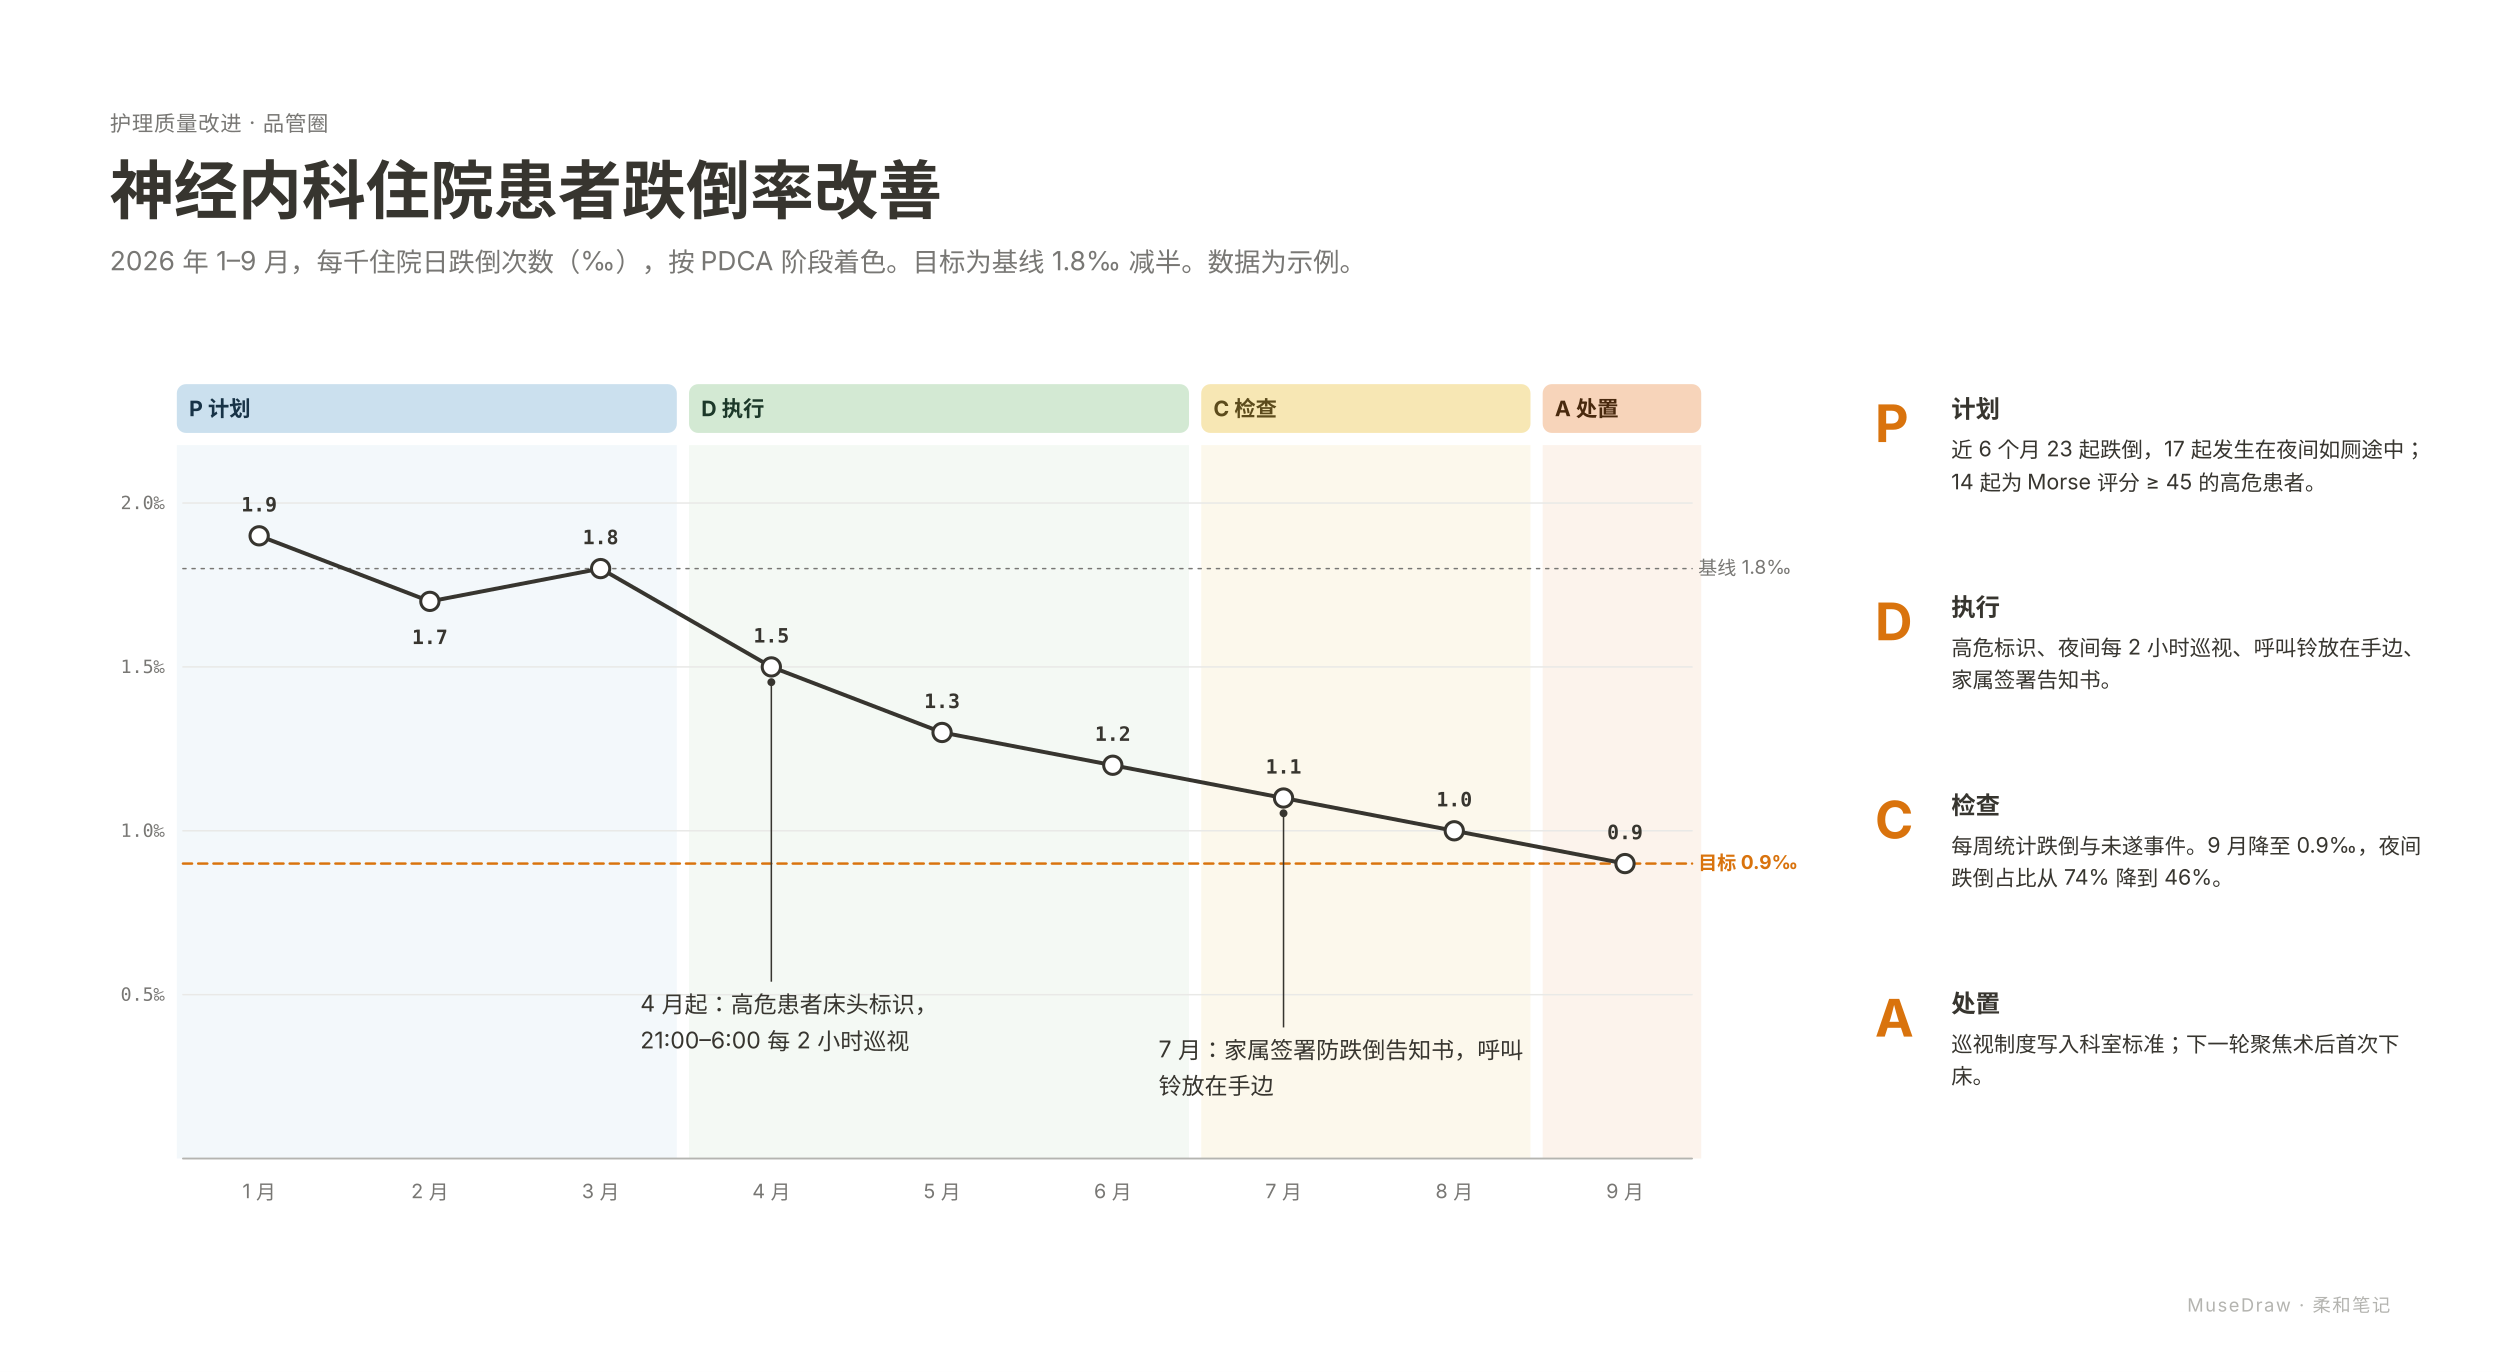
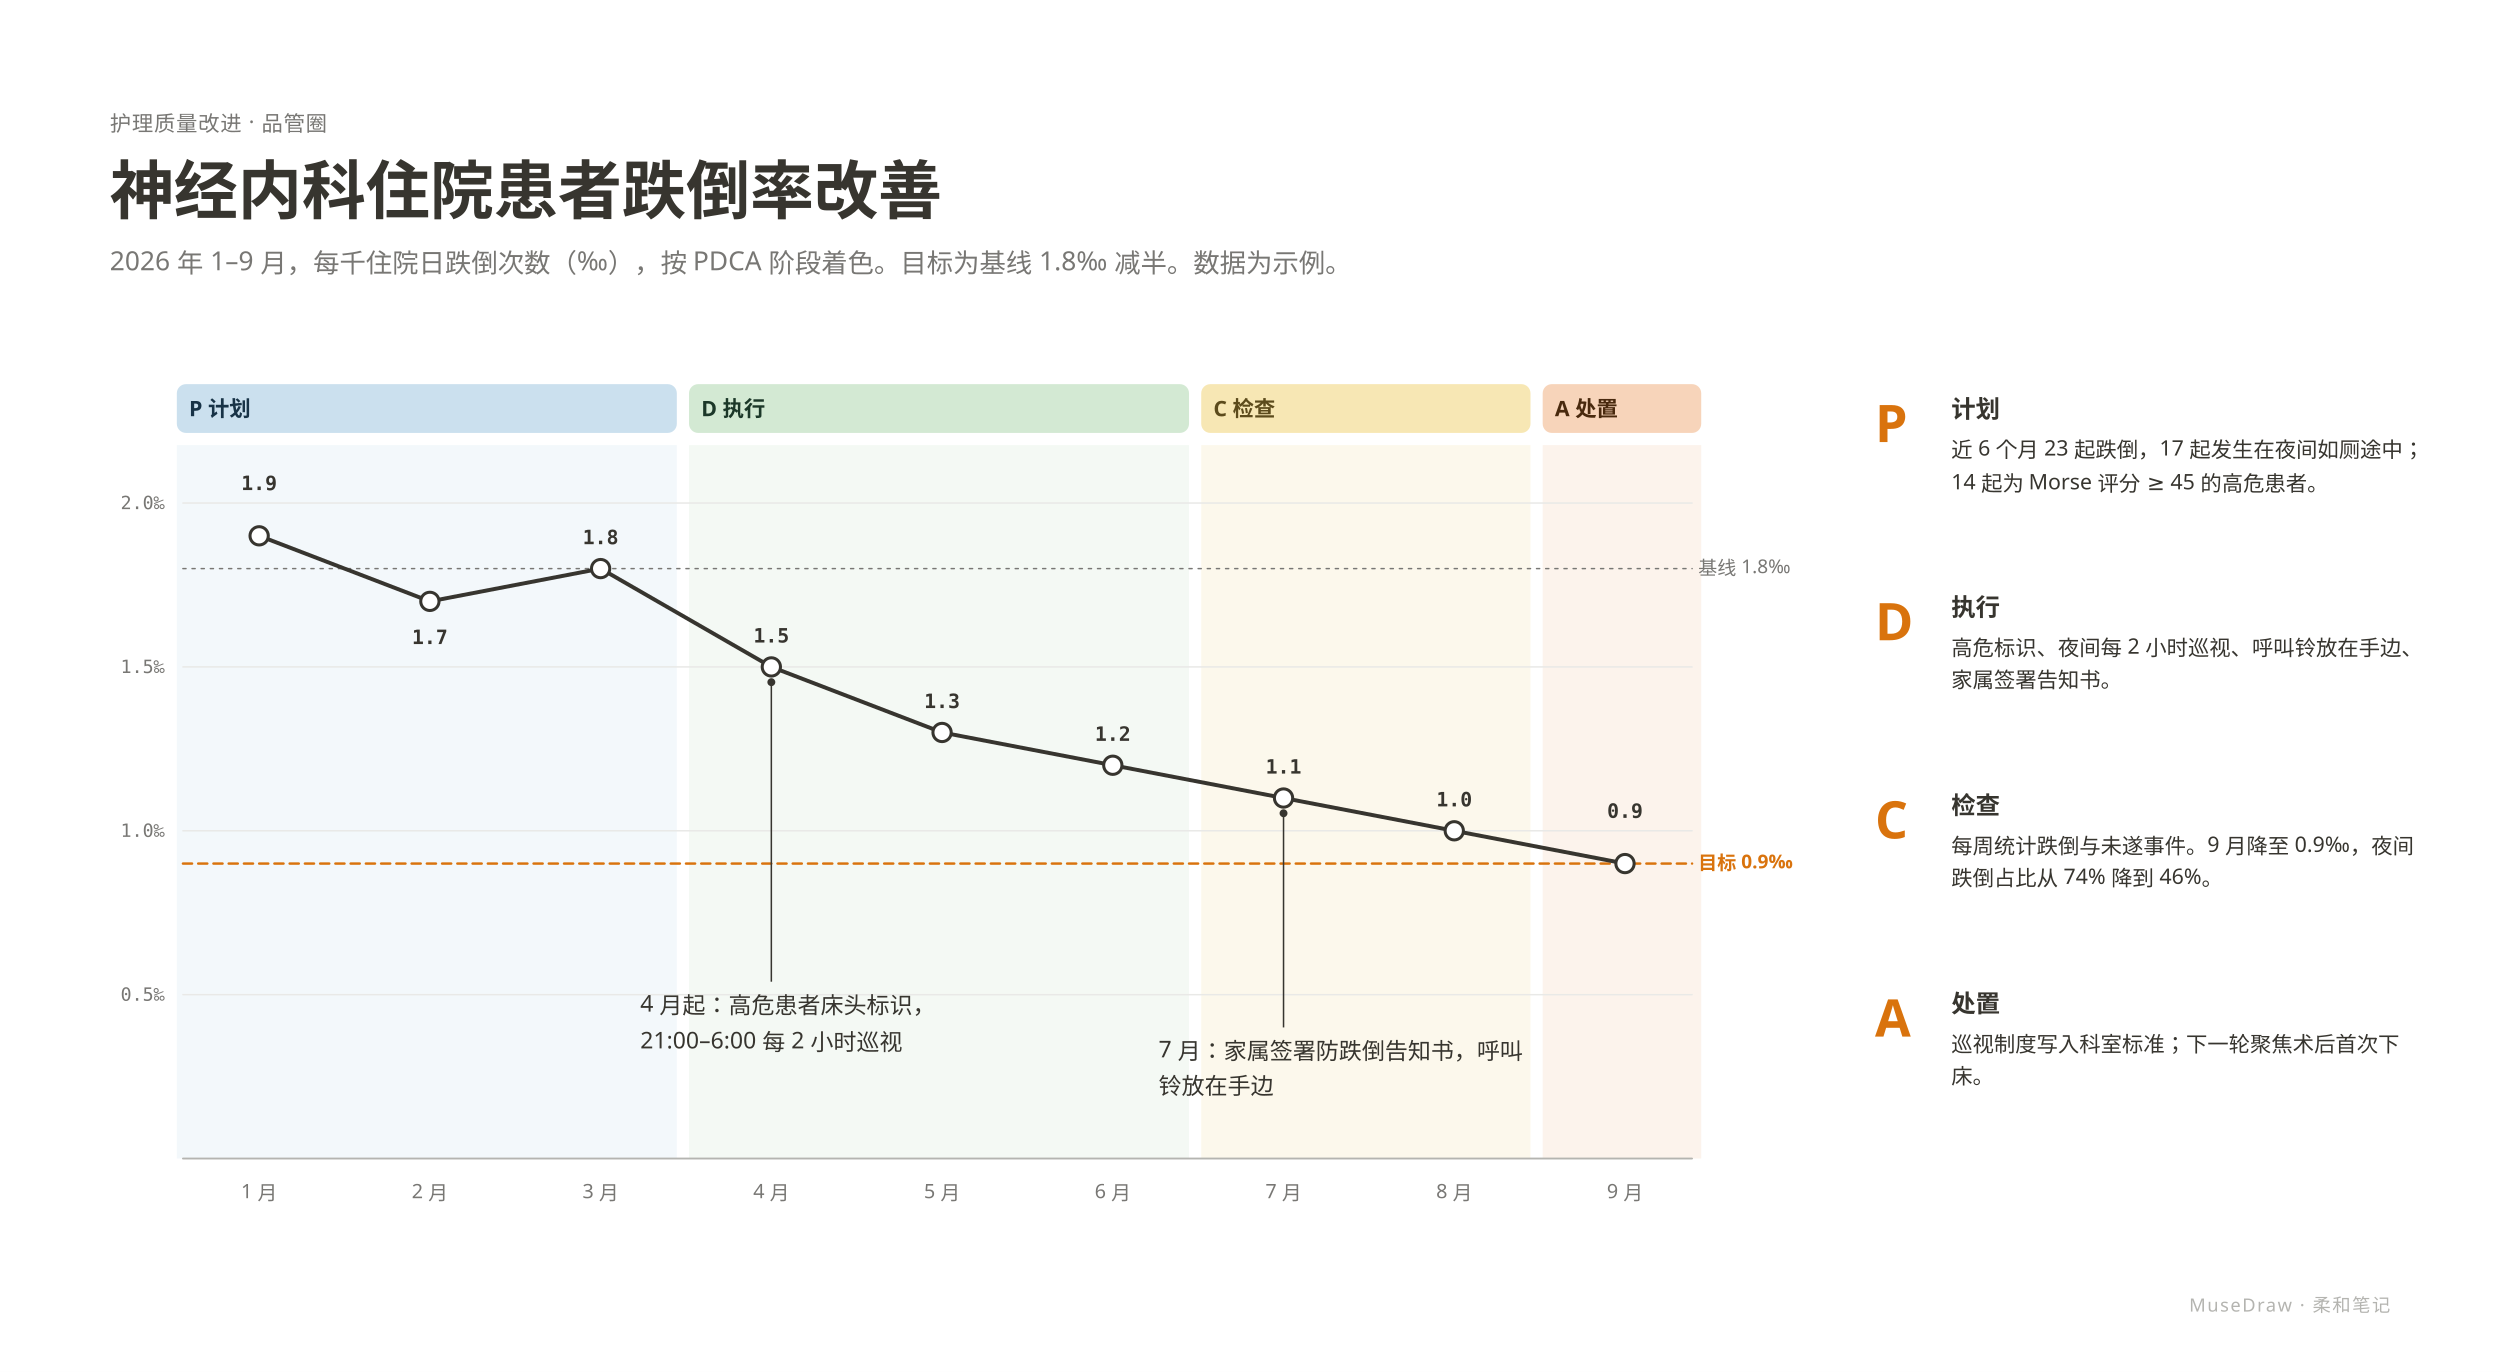
<svg xmlns="http://www.w3.org/2000/svg" viewBox="0 0 1640 900" width="1640" height="900" role="img" aria-labelledby="md-title md-desc" data-theme="pastel">
  <defs />
  <g id="background">
    <rect id="canvas" width="1640" height="900" fill="#FFFFFF" />
  </g>
  <g id="zones">
    <g id="bar-1" data-md="bar">
      <rect x="116" y="252" width="328" height="32" rx="6" fill="#CBE0EE" />
-       <text x="124" y="273.04" font-family="Noto Sans SC, Inter, sans-serif" font-size="14" font-weight="700" fill="#183347" text-anchor="start">
+       <text x="124" y="273.04" font-family="Segoe UI, Microsoft YaHei, sans-serif" font-size="14" font-weight="700" fill="#183347" text-anchor="start">
        <tspan x="124">P 计划</tspan>
      </text>
    </g>
    <g id="bar-2" data-md="bar">
      <rect x="116" y="292" width="328" height="468" rx="0" fill="#F3F8FB" />
    </g>
    <g id="bar-3" data-md="bar">
      <rect x="452" y="252" width="328" height="32" rx="6" fill="#D3E9D3" />
-       <text x="460" y="273.04" font-family="Noto Sans SC, Inter, sans-serif" font-size="14" font-weight="700" fill="#1C3829" text-anchor="start">
+       <text x="460" y="273.04" font-family="Segoe UI, Microsoft YaHei, sans-serif" font-size="14" font-weight="700" fill="#1C3829" text-anchor="start">
        <tspan x="460">D 执行</tspan>
      </text>
    </g>
    <g id="bar-4" data-md="bar">
      <rect x="452" y="292" width="328" height="468" rx="0" fill="#F4F9F4" />
    </g>
    <g id="bar-5" data-md="bar">
      <rect x="788" y="252" width="216" height="32" rx="6" fill="#F7E7B4" />
-       <text x="796" y="273.04" font-family="Noto Sans SC, Inter, sans-serif" font-size="14" font-weight="700" fill="#5C4B1C" text-anchor="start">
+       <text x="796" y="273.04" font-family="Segoe UI, Microsoft YaHei, sans-serif" font-size="14" font-weight="700" fill="#5C4B1C" text-anchor="start">
        <tspan x="796">C 检查</tspan>
      </text>
    </g>
    <g id="bar-6" data-md="bar">
      <rect x="788" y="292" width="216" height="468" rx="0" fill="#FCF8EC" />
    </g>
    <g id="bar-7" data-md="bar">
      <rect x="1012" y="252" width="104" height="32" rx="6" fill="#F7D4BA" />
-       <text x="1020" y="273.04" font-family="Noto Sans SC, Inter, sans-serif" font-size="14" font-weight="700" fill="#49290E" text-anchor="start">
+       <text x="1020" y="273.04" font-family="Segoe UI, Microsoft YaHei, sans-serif" font-size="14" font-weight="700" fill="#49290E" text-anchor="start">
        <tspan x="1020">A 处置</tspan>
      </text>
    </g>
    <g id="bar-8" data-md="bar">
      <rect x="1012" y="292" width="104" height="468" rx="0" fill="#FCF3EC" />
    </g>
-     <path id="line-1" d="M120 652.5 L1110 652.5" fill="none" stroke="#E9E9E7" stroke-width="1" stroke-linecap="round" />
-     <path id="line-2" d="M120 545 L1110 545" fill="none" stroke="#E9E9E7" stroke-width="1" stroke-linecap="round" />
-     <path id="line-3" d="M120 437.5 L1110 437.5" fill="none" stroke="#E9E9E7" stroke-width="1" stroke-linecap="round" />
-     <path id="line-4" d="M120 330 L1110 330" fill="none" stroke="#E9E9E7" stroke-width="1" stroke-linecap="round" />
-     <path id="line-5" d="M120 760 L1110 760" fill="none" stroke="#B4B4B0" stroke-width="1.2" stroke-linecap="round" />
-     <path id="line-6" d="M120 373 L1110 373" fill="none" stroke="#787774" stroke-width="1" stroke-dasharray="2 4" stroke-linecap="round" />
-     <path id="line-7" d="M120 566.5 L1110 566.5" fill="none" stroke="#D9730D" stroke-width="1.6" stroke-dasharray="6 4" stroke-linecap="round" />
-     <path id="line-8" d="M170 351.5 L282 394.5 L394 373 L506 437.5 L618 480.5 L730 502 L842 523.5 L954 545 L1066 566.5" fill="none" stroke="#37352F" stroke-width="2.6" stroke-linecap="round" />
+     <path id="line-1" data-md-line="line-1" d="M120 652.5 L1110 652.5" fill="none" stroke="#E9E9E7" stroke-width="1" stroke-linecap="round" />
+     <path id="line-2" data-md-line="line-2" d="M120 545 L1110 545" fill="none" stroke="#E9E9E7" stroke-width="1" stroke-linecap="round" />
+     <path id="line-3" data-md-line="line-3" d="M120 437.5 L1110 437.5" fill="none" stroke="#E9E9E7" stroke-width="1" stroke-linecap="round" />
+     <path id="line-4" data-md-line="line-4" d="M120 330 L1110 330" fill="none" stroke="#E9E9E7" stroke-width="1" stroke-linecap="round" />
+     <path id="line-5" data-md-line="line-5" d="M120 760 L1110 760" fill="none" stroke="#B4B4B0" stroke-width="1.2" stroke-linecap="round" />
+     <path id="line-6" data-md-line="line-6" d="M120 373 L1110 373" fill="none" stroke="#787774" stroke-width="1" stroke-dasharray="2 4" stroke-linecap="round" />
+     <path id="line-7" data-md-line="line-7" d="M120 566.5 L1110 566.5" fill="none" stroke="#D9730D" stroke-width="1.6" stroke-dasharray="6 4" stroke-linecap="round" />
+     <path id="line-8" data-md-line="line-8" d="M170 351.5 L282 394.5 L394 373 L506 437.5 L618 480.5 L730 502 L842 523.5 L954 545 L1066 566.5" fill="none" stroke="#37352F" stroke-width="2.6" stroke-linecap="round" />
  </g>
  <g id="edges" />
  <g id="nodes">
    <g id="pt0" data-md="node" data-box="164,345.5,12,12" data-shape="circle" data-label="inside">
      <ellipse cx="170" cy="351.5" rx="6" ry="6" fill="#FFFFFF" stroke="#37352F" stroke-width="2" />
    </g>
    <g id="pt1" data-md="node" data-box="276,388.5,12,12" data-shape="circle" data-label="inside">
      <ellipse cx="282" cy="394.5" rx="6" ry="6" fill="#FFFFFF" stroke="#37352F" stroke-width="2" />
    </g>
    <g id="pt2" data-md="node" data-box="388,367,12,12" data-shape="circle" data-label="inside">
      <ellipse cx="394" cy="373" rx="6" ry="6" fill="#FFFFFF" stroke="#37352F" stroke-width="2" />
    </g>
    <g id="pt3" data-md="node" data-box="500,431.5,12,12" data-shape="circle" data-label="inside">
      <ellipse cx="506" cy="437.5" rx="6" ry="6" fill="#FFFFFF" stroke="#37352F" stroke-width="2" />
    </g>
    <g id="pt4" data-md="node" data-box="612,474.5,12,12" data-shape="circle" data-label="inside">
      <ellipse cx="618" cy="480.5" rx="6" ry="6" fill="#FFFFFF" stroke="#37352F" stroke-width="2" />
    </g>
    <g id="pt5" data-md="node" data-box="724,496,12,12" data-shape="circle" data-label="inside">
      <ellipse cx="730" cy="502" rx="6" ry="6" fill="#FFFFFF" stroke="#37352F" stroke-width="2" />
    </g>
    <g id="pt6" data-md="node" data-box="836,517.5,12,12" data-shape="circle" data-label="inside">
      <ellipse cx="842" cy="523.5" rx="6" ry="6" fill="#FFFFFF" stroke="#37352F" stroke-width="2" />
    </g>
    <g id="pt7" data-md="node" data-box="948,539,12,12" data-shape="circle" data-label="inside">
      <ellipse cx="954" cy="545" rx="6" ry="6" fill="#FFFFFF" stroke="#37352F" stroke-width="2" />
    </g>
    <g id="pt8" data-md="node" data-box="1060,560.5,12,12" data-shape="circle" data-label="inside">
      <ellipse cx="1066" cy="566.5" rx="6" ry="6" fill="#FFFFFF" stroke="#37352F" stroke-width="2" />
    </g>
  </g>
  <g id="edge-labels" />
  <g id="notes">
    <g id="note-1" data-md="note" data-box="420,650,260,48.32">
      <g>
-         <text x="420" y="663.59" font-family="Noto Sans SC, Inter, sans-serif" font-size="15.1" font-weight="400" fill="#37352F" text-anchor="start">
+         <text x="420" y="663.59" font-family="Segoe UI, Microsoft YaHei, sans-serif" font-size="15.1" font-weight="400" fill="#37352F" text-anchor="start">
          <tspan x="420">4 月起：高危患者床头标识，</tspan>
          <tspan x="420" dy="24.16">21:00–6:00 每 2 小时巡视</tspan>
        </text>
      </g>
      <path d="M506 644 L506 447.5" fill="none" stroke="#37352F" stroke-width="1" />
      <circle cx="506" cy="447.5" r="2.6" fill="#37352F" />
    </g>
    <g id="note-2" data-md="note" data-box="760,680,250,48.32">
      <g>
-         <text x="760" y="693.59" font-family="Noto Sans SC, Inter, sans-serif" font-size="15.1" font-weight="400" fill="#37352F" text-anchor="start">
+         <text x="760" y="693.59" font-family="Segoe UI, Microsoft YaHei, sans-serif" font-size="15.1" font-weight="400" fill="#37352F" text-anchor="start">
          <tspan x="760">7 月：家属签署防跌倒告知书，呼叫</tspan>
          <tspan x="760" dy="24.16">铃放在手边</tspan>
        </text>
      </g>
      <path d="M842 674 L842 533.5" fill="none" stroke="#37352F" stroke-width="1" />
      <circle cx="842" cy="533.5" r="2.6" fill="#37352F" />
    </g>
  </g>
  <g id="legend" />
  <g id="texts">
-     <text x="108" y="656.5" font-family="JetBrains Mono, Noto Sans SC, monospace" font-size="12" font-weight="400" fill="#787774" text-anchor="end">
-       <tspan x="108">0.5‰</tspan>
-     </text>
-     <text x="108" y="549" font-family="JetBrains Mono, Noto Sans SC, monospace" font-size="12" font-weight="400" fill="#787774" text-anchor="end">
-       <tspan x="108">1.0‰</tspan>
-     </text>
-     <text x="108" y="441.5" font-family="JetBrains Mono, Noto Sans SC, monospace" font-size="12" font-weight="400" fill="#787774" text-anchor="end">
-       <tspan x="108">1.5‰</tspan>
-     </text>
-     <text x="108" y="334" font-family="JetBrains Mono, Noto Sans SC, monospace" font-size="12" font-weight="400" fill="#787774" text-anchor="end">
-       <tspan x="108">2.0‰</tspan>
-     </text>
-     <text x="170" y="786" font-family="Noto Sans SC, Inter, sans-serif" font-size="13" font-weight="400" fill="#787774" text-anchor="middle">
-       <tspan x="170">1 月</tspan>
-     </text>
-     <text x="282" y="786" font-family="Noto Sans SC, Inter, sans-serif" font-size="13" font-weight="400" fill="#787774" text-anchor="middle">
-       <tspan x="282">2 月</tspan>
-     </text>
-     <text x="394" y="786" font-family="Noto Sans SC, Inter, sans-serif" font-size="13" font-weight="400" fill="#787774" text-anchor="middle">
-       <tspan x="394">3 月</tspan>
-     </text>
-     <text x="506" y="786" font-family="Noto Sans SC, Inter, sans-serif" font-size="13" font-weight="400" fill="#787774" text-anchor="middle">
-       <tspan x="506">4 月</tspan>
-     </text>
-     <text x="618" y="786" font-family="Noto Sans SC, Inter, sans-serif" font-size="13" font-weight="400" fill="#787774" text-anchor="middle">
-       <tspan x="618">5 月</tspan>
-     </text>
-     <text x="730" y="786" font-family="Noto Sans SC, Inter, sans-serif" font-size="13" font-weight="400" fill="#787774" text-anchor="middle">
-       <tspan x="730">6 月</tspan>
-     </text>
-     <text x="842" y="786" font-family="Noto Sans SC, Inter, sans-serif" font-size="13" font-weight="400" fill="#787774" text-anchor="middle">
-       <tspan x="842">7 月</tspan>
-     </text>
-     <text x="954" y="786" font-family="Noto Sans SC, Inter, sans-serif" font-size="13" font-weight="400" fill="#787774" text-anchor="middle">
-       <tspan x="954">8 月</tspan>
-     </text>
-     <text x="1066" y="786" font-family="Noto Sans SC, Inter, sans-serif" font-size="13" font-weight="400" fill="#787774" text-anchor="middle">
-       <tspan x="1066">9 月</tspan>
-     </text>
-     <text x="1114" y="377" font-family="Noto Sans SC, Inter, sans-serif" font-size="12.5" font-weight="400" fill="#787774" text-anchor="start">
-       <tspan x="1114">基线 1.8‰</tspan>
-     </text>
-     <text x="1114" y="570.5" font-family="Noto Sans SC, Inter, sans-serif" font-size="12.5" font-weight="700" fill="#D9730D" text-anchor="start">
-       <tspan x="1114">目标 0.9‰</tspan>
-     </text>
-     <text x="170" y="335.5" font-family="JetBrains Mono, Noto Sans SC, monospace" font-size="13" font-weight="700" fill="#37352F" text-anchor="middle">
-       <tspan x="170">1.9</tspan>
-     </text>
-     <text x="282" y="422.5" font-family="JetBrains Mono, Noto Sans SC, monospace" font-size="13" font-weight="700" fill="#37352F" text-anchor="middle">
-       <tspan x="282">1.7</tspan>
-     </text>
-     <text x="394" y="357" font-family="JetBrains Mono, Noto Sans SC, monospace" font-size="13" font-weight="700" fill="#37352F" text-anchor="middle">
-       <tspan x="394">1.8</tspan>
-     </text>
-     <text x="506" y="421.5" font-family="JetBrains Mono, Noto Sans SC, monospace" font-size="13" font-weight="700" fill="#37352F" text-anchor="middle">
-       <tspan x="506">1.5</tspan>
-     </text>
-     <text x="618" y="464.5" font-family="JetBrains Mono, Noto Sans SC, monospace" font-size="13" font-weight="700" fill="#37352F" text-anchor="middle">
-       <tspan x="618">1.3</tspan>
-     </text>
-     <text x="730" y="486" font-family="JetBrains Mono, Noto Sans SC, monospace" font-size="13" font-weight="700" fill="#37352F" text-anchor="middle">
-       <tspan x="730">1.2</tspan>
-     </text>
-     <text x="842" y="507.5" font-family="JetBrains Mono, Noto Sans SC, monospace" font-size="13" font-weight="700" fill="#37352F" text-anchor="middle">
-       <tspan x="842">1.1</tspan>
-     </text>
-     <text x="954" y="529" font-family="JetBrains Mono, Noto Sans SC, monospace" font-size="13" font-weight="700" fill="#37352F" text-anchor="middle">
-       <tspan x="954">1.0</tspan>
-     </text>
-     <text x="1066" y="550.5" font-family="JetBrains Mono, Noto Sans SC, monospace" font-size="13" font-weight="700" fill="#37352F" text-anchor="middle">
-       <tspan x="1066">0.9</tspan>
-     </text>
-     <text x="1230" y="290" font-family="Noto Sans SC, Inter, sans-serif" font-size="34" font-weight="700" fill="#D9730D" text-anchor="start">
-       <tspan x="1230">P</tspan>
-     </text>
-     <text x="1280" y="274" font-family="Noto Sans SC, Inter, sans-serif" font-size="16" font-weight="700" fill="#37352F" text-anchor="start">
-       <tspan x="1280">计划</tspan>
-     </text>
-     <text x="1280" y="300" font-family="Noto Sans SC, Inter, sans-serif" font-size="14" font-weight="400" fill="#37352F" text-anchor="start">
-       <tspan x="1280">近 6 个月 23 起跌倒，17 起发生在夜间如厕途中；</tspan>
-       <tspan x="1280" dy="21">14 起为 Morse 评分 ≥ 45 的高危患者。</tspan>
-     </text>
-     <text x="1230" y="420" font-family="Noto Sans SC, Inter, sans-serif" font-size="34" font-weight="700" fill="#D9730D" text-anchor="start">
-       <tspan x="1230">D</tspan>
-     </text>
-     <text x="1280" y="404" font-family="Noto Sans SC, Inter, sans-serif" font-size="16" font-weight="700" fill="#37352F" text-anchor="start">
-       <tspan x="1280">执行</tspan>
-     </text>
-     <text x="1280" y="430" font-family="Noto Sans SC, Inter, sans-serif" font-size="14" font-weight="400" fill="#37352F" text-anchor="start">
-       <tspan x="1280">高危标识、夜间每 2 小时巡视、呼叫铃放在手边、</tspan>
-       <tspan x="1280" dy="21">家属签署告知书。</tspan>
-     </text>
-     <text x="1230" y="550" font-family="Noto Sans SC, Inter, sans-serif" font-size="34" font-weight="700" fill="#D9730D" text-anchor="start">
-       <tspan x="1230">C</tspan>
-     </text>
-     <text x="1280" y="534" font-family="Noto Sans SC, Inter, sans-serif" font-size="16" font-weight="700" fill="#37352F" text-anchor="start">
-       <tspan x="1280">检查</tspan>
-     </text>
-     <text x="1280" y="560" font-family="Noto Sans SC, Inter, sans-serif" font-size="14" font-weight="400" fill="#37352F" text-anchor="start">
-       <tspan x="1280">每周统计跌倒与未遂事件。9 月降至 0.9‰，夜间</tspan>
-       <tspan x="1280" dy="21">跌倒占比从 74% 降到 46%。</tspan>
-     </text>
-     <text x="1230" y="680" font-family="Noto Sans SC, Inter, sans-serif" font-size="34" font-weight="700" fill="#D9730D" text-anchor="start">
-       <tspan x="1230">A</tspan>
-     </text>
-     <text x="1280" y="664" font-family="Noto Sans SC, Inter, sans-serif" font-size="16" font-weight="700" fill="#37352F" text-anchor="start">
-       <tspan x="1280">处置</tspan>
-     </text>
-     <text x="1280" y="690" font-family="Noto Sans SC, Inter, sans-serif" font-size="14" font-weight="400" fill="#37352F" text-anchor="start">
-       <tspan x="1280">巡视制度写入科室标准；下一轮聚焦术后首次下</tspan>
-       <tspan x="1280" dy="21">床。</tspan>
-     </text>
+     <g data-md-free-text="free-text-1">
+       <text x="108" y="656.5" font-family="Consolas, Microsoft YaHei, monospace" font-size="12" font-weight="400" fill="#787774" text-anchor="end">
+         <tspan x="108">0.5‰</tspan>
+       </text>
+     </g>
+     <g data-md-free-text="free-text-2">
+       <text x="108" y="549" font-family="Consolas, Microsoft YaHei, monospace" font-size="12" font-weight="400" fill="#787774" text-anchor="end">
+         <tspan x="108">1.0‰</tspan>
+       </text>
+     </g>
+     <g data-md-free-text="free-text-3">
+       <text x="108" y="441.5" font-family="Consolas, Microsoft YaHei, monospace" font-size="12" font-weight="400" fill="#787774" text-anchor="end">
+         <tspan x="108">1.5‰</tspan>
+       </text>
+     </g>
+     <g data-md-free-text="free-text-4">
+       <text x="108" y="334" font-family="Consolas, Microsoft YaHei, monospace" font-size="12" font-weight="400" fill="#787774" text-anchor="end">
+         <tspan x="108">2.0‰</tspan>
+       </text>
+     </g>
+     <g data-md-free-text="free-text-5">
+       <text x="170" y="786" font-family="Segoe UI, Microsoft YaHei, sans-serif" font-size="13" font-weight="400" fill="#787774" text-anchor="middle">
+         <tspan x="170">1 月</tspan>
+       </text>
+     </g>
+     <g data-md-free-text="free-text-6">
+       <text x="282" y="786" font-family="Segoe UI, Microsoft YaHei, sans-serif" font-size="13" font-weight="400" fill="#787774" text-anchor="middle">
+         <tspan x="282">2 月</tspan>
+       </text>
+     </g>
+     <g data-md-free-text="free-text-7">
+       <text x="394" y="786" font-family="Segoe UI, Microsoft YaHei, sans-serif" font-size="13" font-weight="400" fill="#787774" text-anchor="middle">
+         <tspan x="394">3 月</tspan>
+       </text>
+     </g>
+     <g data-md-free-text="free-text-8">
+       <text x="506" y="786" font-family="Segoe UI, Microsoft YaHei, sans-serif" font-size="13" font-weight="400" fill="#787774" text-anchor="middle">
+         <tspan x="506">4 月</tspan>
+       </text>
+     </g>
+     <g data-md-free-text="free-text-9">
+       <text x="618" y="786" font-family="Segoe UI, Microsoft YaHei, sans-serif" font-size="13" font-weight="400" fill="#787774" text-anchor="middle">
+         <tspan x="618">5 月</tspan>
+       </text>
+     </g>
+     <g data-md-free-text="free-text-10">
+       <text x="730" y="786" font-family="Segoe UI, Microsoft YaHei, sans-serif" font-size="13" font-weight="400" fill="#787774" text-anchor="middle">
+         <tspan x="730">6 月</tspan>
+       </text>
+     </g>
+     <g data-md-free-text="free-text-11">
+       <text x="842" y="786" font-family="Segoe UI, Microsoft YaHei, sans-serif" font-size="13" font-weight="400" fill="#787774" text-anchor="middle">
+         <tspan x="842">7 月</tspan>
+       </text>
+     </g>
+     <g data-md-free-text="free-text-12">
+       <text x="954" y="786" font-family="Segoe UI, Microsoft YaHei, sans-serif" font-size="13" font-weight="400" fill="#787774" text-anchor="middle">
+         <tspan x="954">8 月</tspan>
+       </text>
+     </g>
+     <g data-md-free-text="free-text-13">
+       <text x="1066" y="786" font-family="Segoe UI, Microsoft YaHei, sans-serif" font-size="13" font-weight="400" fill="#787774" text-anchor="middle">
+         <tspan x="1066">9 月</tspan>
+       </text>
+     </g>
+     <g data-md-free-text="free-text-14">
+       <text x="1114" y="377" font-family="Segoe UI, Microsoft YaHei, sans-serif" font-size="12.5" font-weight="400" fill="#787774" text-anchor="start">
+         <tspan x="1114">基线 1.8‰</tspan>
+       </text>
+     </g>
+     <g data-md-free-text="free-text-15">
+       <text x="1114" y="570.5" font-family="Segoe UI, Microsoft YaHei, sans-serif" font-size="12.5" font-weight="700" fill="#D9730D" text-anchor="start">
+         <tspan x="1114">目标 0.9‰</tspan>
+       </text>
+     </g>
+     <g data-md-free-text="free-text-16">
+       <text x="170" y="321.5" font-family="Consolas, Microsoft YaHei, monospace" font-size="13" font-weight="700" fill="#37352F" text-anchor="middle">
+         <tspan x="170">1.9</tspan>
+       </text>
+     </g>
+     <g data-md-free-text="free-text-17">
+       <text x="282" y="422.5" font-family="Consolas, Microsoft YaHei, monospace" font-size="13" font-weight="700" fill="#37352F" text-anchor="middle">
+         <tspan x="282">1.7</tspan>
+       </text>
+     </g>
+     <g data-md-free-text="free-text-18">
+       <text x="394" y="357" font-family="Consolas, Microsoft YaHei, monospace" font-size="13" font-weight="700" fill="#37352F" text-anchor="middle">
+         <tspan x="394">1.8</tspan>
+       </text>
+     </g>
+     <g data-md-free-text="free-text-19">
+       <text x="506" y="421.5" font-family="Consolas, Microsoft YaHei, monospace" font-size="13" font-weight="700" fill="#37352F" text-anchor="middle">
+         <tspan x="506">1.5</tspan>
+       </text>
+     </g>
+     <g data-md-free-text="free-text-20">
+       <text x="618" y="464.5" font-family="Consolas, Microsoft YaHei, monospace" font-size="13" font-weight="700" fill="#37352F" text-anchor="middle">
+         <tspan x="618">1.3</tspan>
+       </text>
+     </g>
+     <g data-md-free-text="free-text-21">
+       <text x="730" y="486" font-family="Consolas, Microsoft YaHei, monospace" font-size="13" font-weight="700" fill="#37352F" text-anchor="middle">
+         <tspan x="730">1.2</tspan>
+       </text>
+     </g>
+     <g data-md-free-text="free-text-22">
+       <text x="842" y="507.5" font-family="Consolas, Microsoft YaHei, monospace" font-size="13" font-weight="700" fill="#37352F" text-anchor="middle">
+         <tspan x="842">1.1</tspan>
+       </text>
+     </g>
+     <g data-md-free-text="free-text-23">
+       <text x="954" y="529" font-family="Consolas, Microsoft YaHei, monospace" font-size="13" font-weight="700" fill="#37352F" text-anchor="middle">
+         <tspan x="954">1.0</tspan>
+       </text>
+     </g>
+     <g data-md-free-text="free-text-24">
+       <text x="1066" y="536.5" font-family="Consolas, Microsoft YaHei, monospace" font-size="13" font-weight="700" fill="#37352F" text-anchor="middle">
+         <tspan x="1066">0.9</tspan>
+       </text>
+     </g>
+     <g data-md-free-text="free-text-25">
+       <text x="1230" y="290" font-family="Segoe UI, Microsoft YaHei, sans-serif" font-size="34" font-weight="700" fill="#D9730D" text-anchor="start">
+         <tspan x="1230">P</tspan>
+       </text>
+     </g>
+     <g data-md-free-text="free-text-26">
+       <text x="1280" y="274" font-family="Segoe UI, Microsoft YaHei, sans-serif" font-size="16" font-weight="700" fill="#37352F" text-anchor="start">
+         <tspan x="1280">计划</tspan>
+       </text>
+     </g>
+     <g data-md-free-text="free-text-27">
+       <text x="1280" y="300" font-family="Segoe UI, Microsoft YaHei, sans-serif" font-size="14" font-weight="400" fill="#37352F" text-anchor="start">
+         <tspan x="1280">近 6 个月 23 起跌倒，17 起发生在夜间如厕途中；</tspan>
+         <tspan x="1280" dy="21">14 起为 Morse 评分 ≥ 45 的高危患者。</tspan>
+       </text>
+     </g>
+     <g data-md-free-text="free-text-28">
+       <text x="1230" y="420" font-family="Segoe UI, Microsoft YaHei, sans-serif" font-size="34" font-weight="700" fill="#D9730D" text-anchor="start">
+         <tspan x="1230">D</tspan>
+       </text>
+     </g>
+     <g data-md-free-text="free-text-29">
+       <text x="1280" y="404" font-family="Segoe UI, Microsoft YaHei, sans-serif" font-size="16" font-weight="700" fill="#37352F" text-anchor="start">
+         <tspan x="1280">执行</tspan>
+       </text>
+     </g>
+     <g data-md-free-text="free-text-30">
+       <text x="1280" y="430" font-family="Segoe UI, Microsoft YaHei, sans-serif" font-size="14" font-weight="400" fill="#37352F" text-anchor="start">
+         <tspan x="1280">高危标识、夜间每 2 小时巡视、呼叫铃放在手边、</tspan>
+         <tspan x="1280" dy="21">家属签署告知书。</tspan>
+       </text>
+     </g>
+     <g data-md-free-text="free-text-31">
+       <text x="1230" y="550" font-family="Segoe UI, Microsoft YaHei, sans-serif" font-size="34" font-weight="700" fill="#D9730D" text-anchor="start">
+         <tspan x="1230">C</tspan>
+       </text>
+     </g>
+     <g data-md-free-text="free-text-32">
+       <text x="1280" y="534" font-family="Segoe UI, Microsoft YaHei, sans-serif" font-size="16" font-weight="700" fill="#37352F" text-anchor="start">
+         <tspan x="1280">检查</tspan>
+       </text>
+     </g>
+     <g data-md-free-text="free-text-33">
+       <text x="1280" y="560" font-family="Segoe UI, Microsoft YaHei, sans-serif" font-size="14" font-weight="400" fill="#37352F" text-anchor="start">
+         <tspan x="1280">每周统计跌倒与未遂事件。9 月降至 0.9‰，夜间</tspan>
+         <tspan x="1280" dy="21">跌倒占比从 74% 降到 46%。</tspan>
+       </text>
+     </g>
+     <g data-md-free-text="free-text-34">
+       <text x="1230" y="680" font-family="Segoe UI, Microsoft YaHei, sans-serif" font-size="34" font-weight="700" fill="#D9730D" text-anchor="start">
+         <tspan x="1230">A</tspan>
+       </text>
+     </g>
+     <g data-md-free-text="free-text-35">
+       <text x="1280" y="664" font-family="Segoe UI, Microsoft YaHei, sans-serif" font-size="16" font-weight="700" fill="#37352F" text-anchor="start">
+         <tspan x="1280">处置</tspan>
+       </text>
+     </g>
+     <g data-md-free-text="free-text-36">
+       <text x="1280" y="690" font-family="Segoe UI, Microsoft YaHei, sans-serif" font-size="14" font-weight="400" fill="#37352F" text-anchor="start">
+         <tspan x="1280">巡视制度写入科室标准；下一轮聚焦术后首次下</tspan>
+         <tspan x="1280" dy="21">床。</tspan>
+       </text>
+     </g>
  </g>
  <g id="header">
-     <text x="72" y="86" font-family="Noto Sans SC, Inter, sans-serif" font-size="14" font-weight="400" fill="#787774" text-anchor="start" letter-spacing="0.5">
+     <text x="72" y="86" font-family="Segoe UI, Microsoft YaHei, sans-serif" font-size="14" font-weight="400" fill="#787774" text-anchor="start" letter-spacing="0.5">
      <tspan x="72">护理质量改进 · 品管圈</tspan>
    </text>
-     <text x="72" y="140.12" font-family="Noto Sans SC, Inter, sans-serif" font-size="42" font-weight="700" fill="#37352F" text-anchor="start">
+     <text x="72" y="140.12" font-family="Segoe UI, Microsoft YaHei, sans-serif" font-size="42" font-weight="700" fill="#37352F" text-anchor="start">
      <tspan x="72">神经内科住院患者跌倒率改善</tspan>
    </text>
-     <text x="72" y="177.3" font-family="Noto Sans SC, Inter, sans-serif" font-size="17.3" font-weight="400" fill="#787774" text-anchor="start">
+     <text x="72" y="177.3" font-family="Segoe UI, Microsoft YaHei, sans-serif" font-size="17.3" font-weight="400" fill="#787774" text-anchor="start">
      <tspan x="72">2026 年 1–9 月，每千住院日跌倒次数（‰），按 PDCA 阶段着色。目标为基线 1.8‰ 减半。数据为示例。</tspan>
    </text>
  </g>
  <g id="footer">
-     <text x="1568" y="860.4" font-family="Noto Sans SC, Inter, sans-serif" font-size="12" font-weight="400" fill="#B4B4B0" text-anchor="end" letter-spacing="1">
+     <text x="1568" y="860.4" font-family="Segoe UI, Microsoft YaHei, sans-serif" font-size="12" font-weight="400" fill="#B4B4B0" text-anchor="end" letter-spacing="1">
      <tspan x="1568">MuseDraw · 柔和笔记</tspan>
    </text>
  </g>
</svg>
